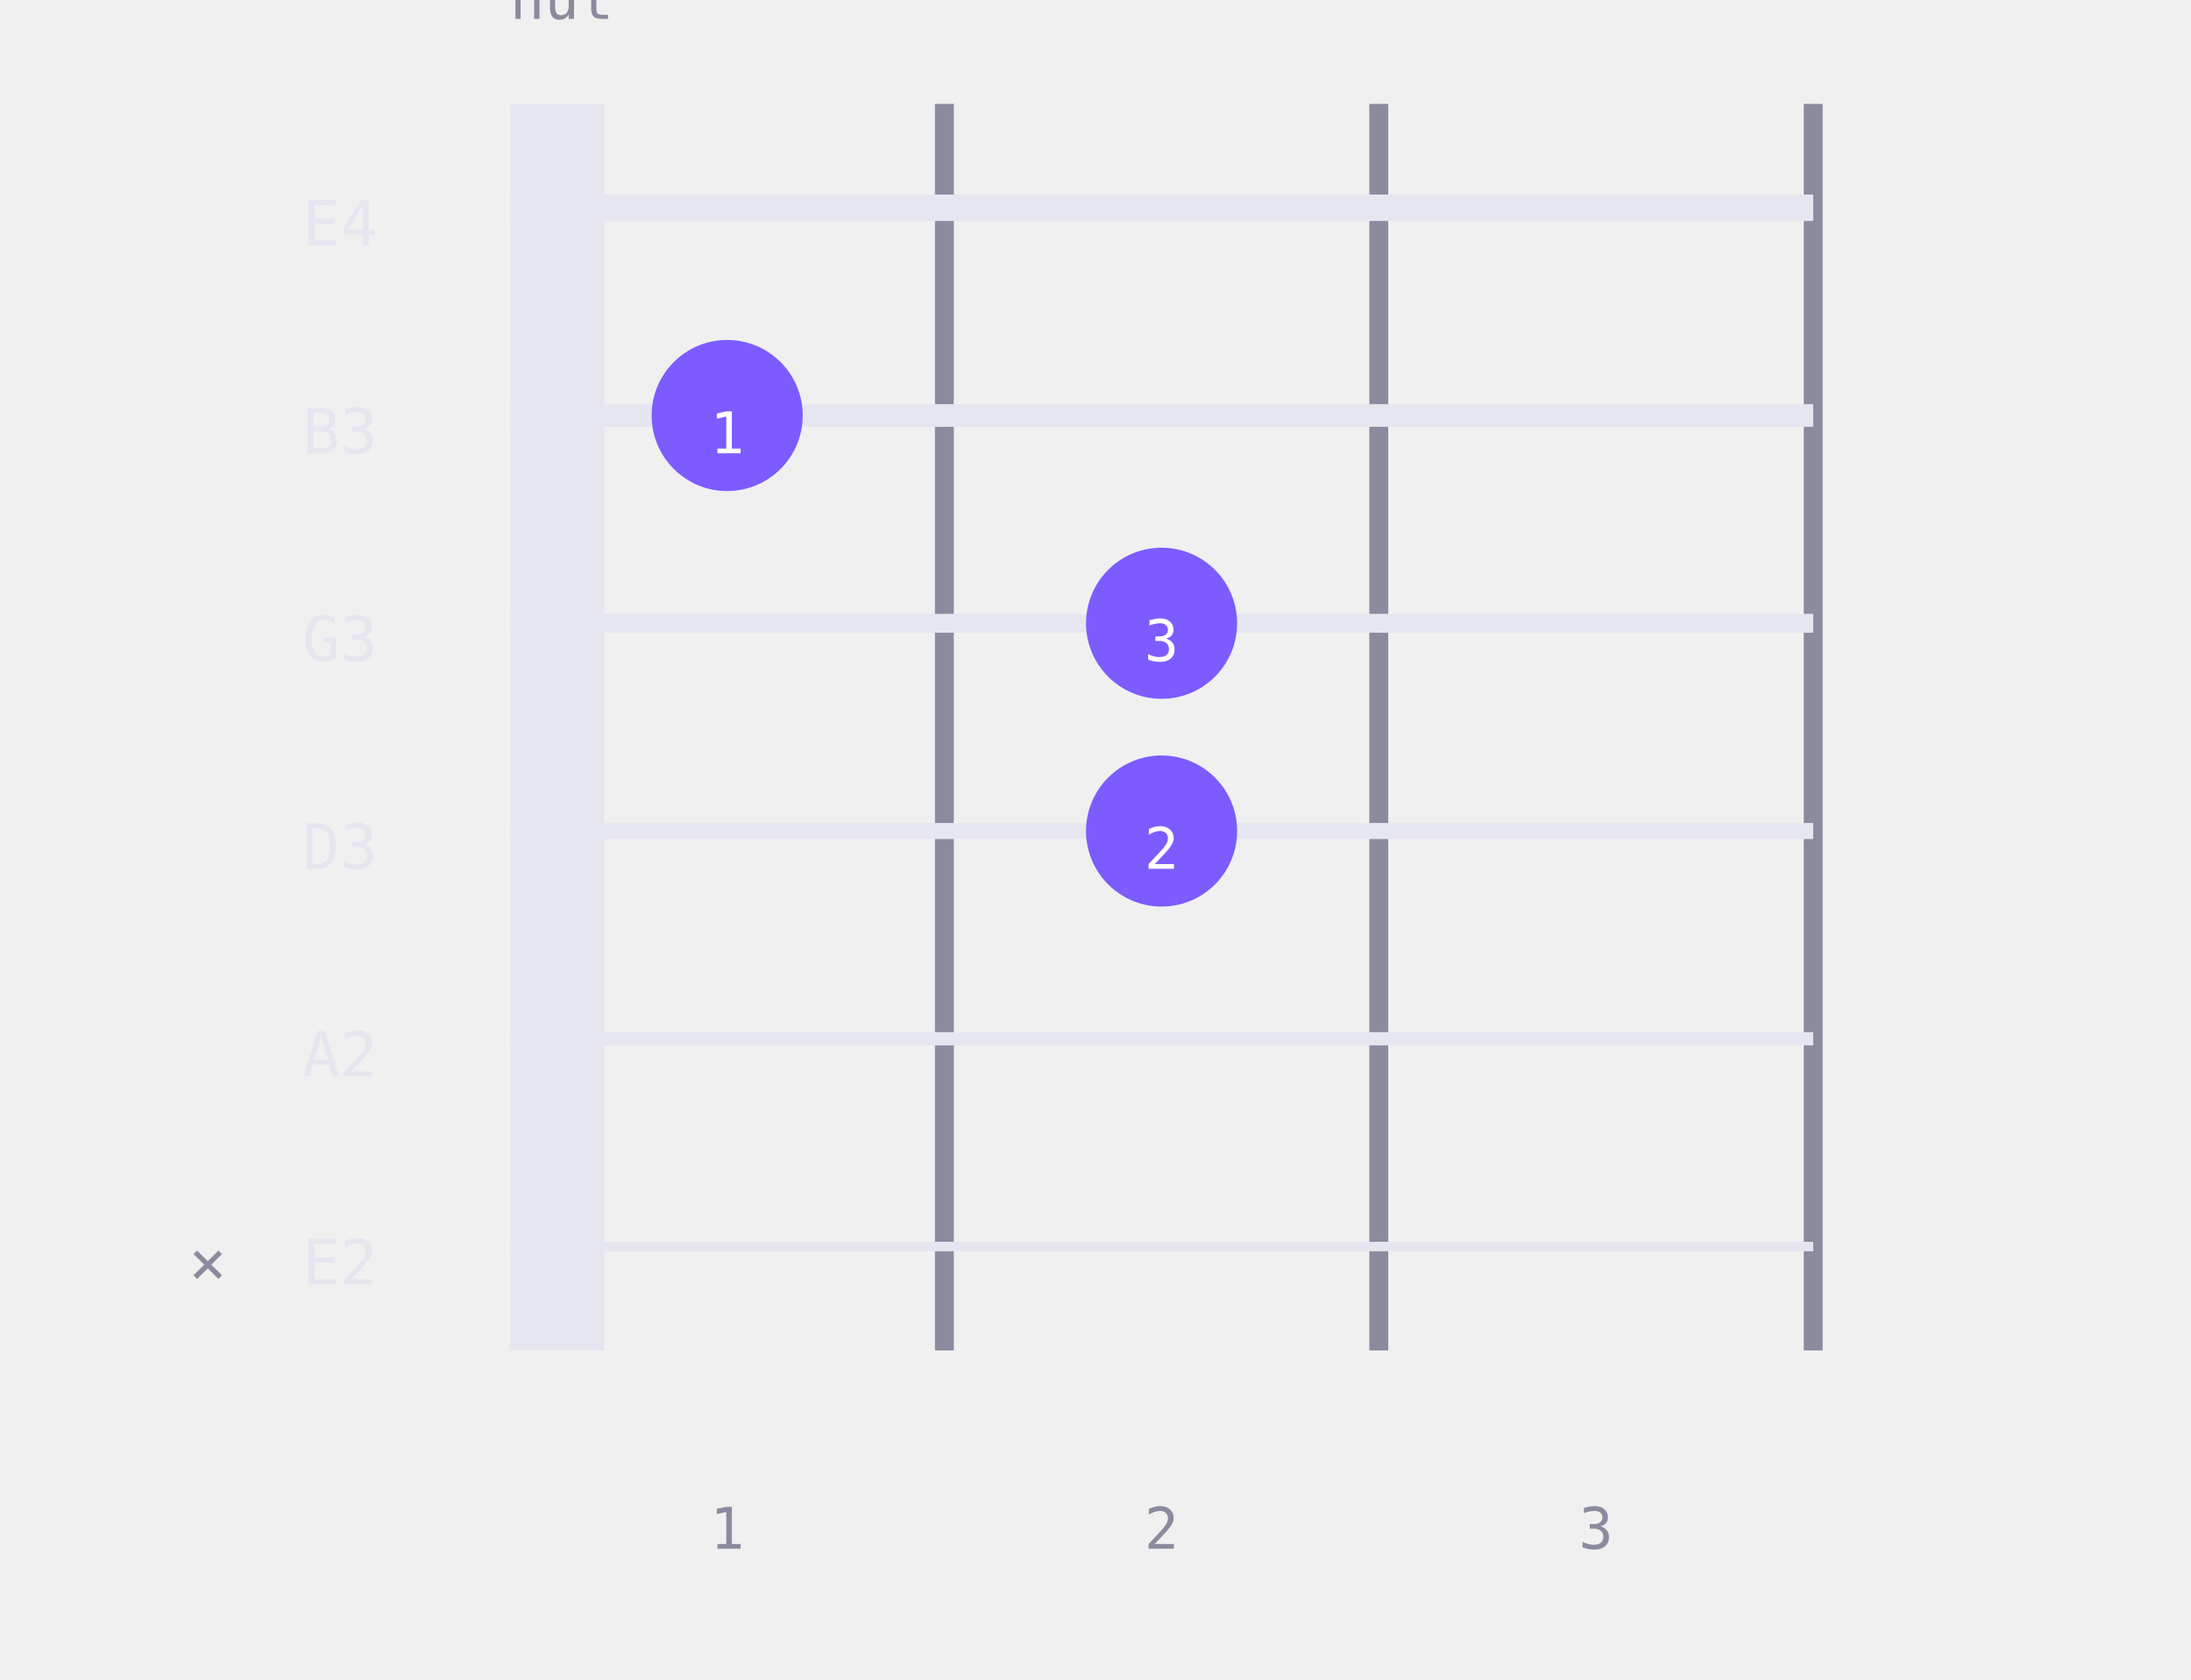
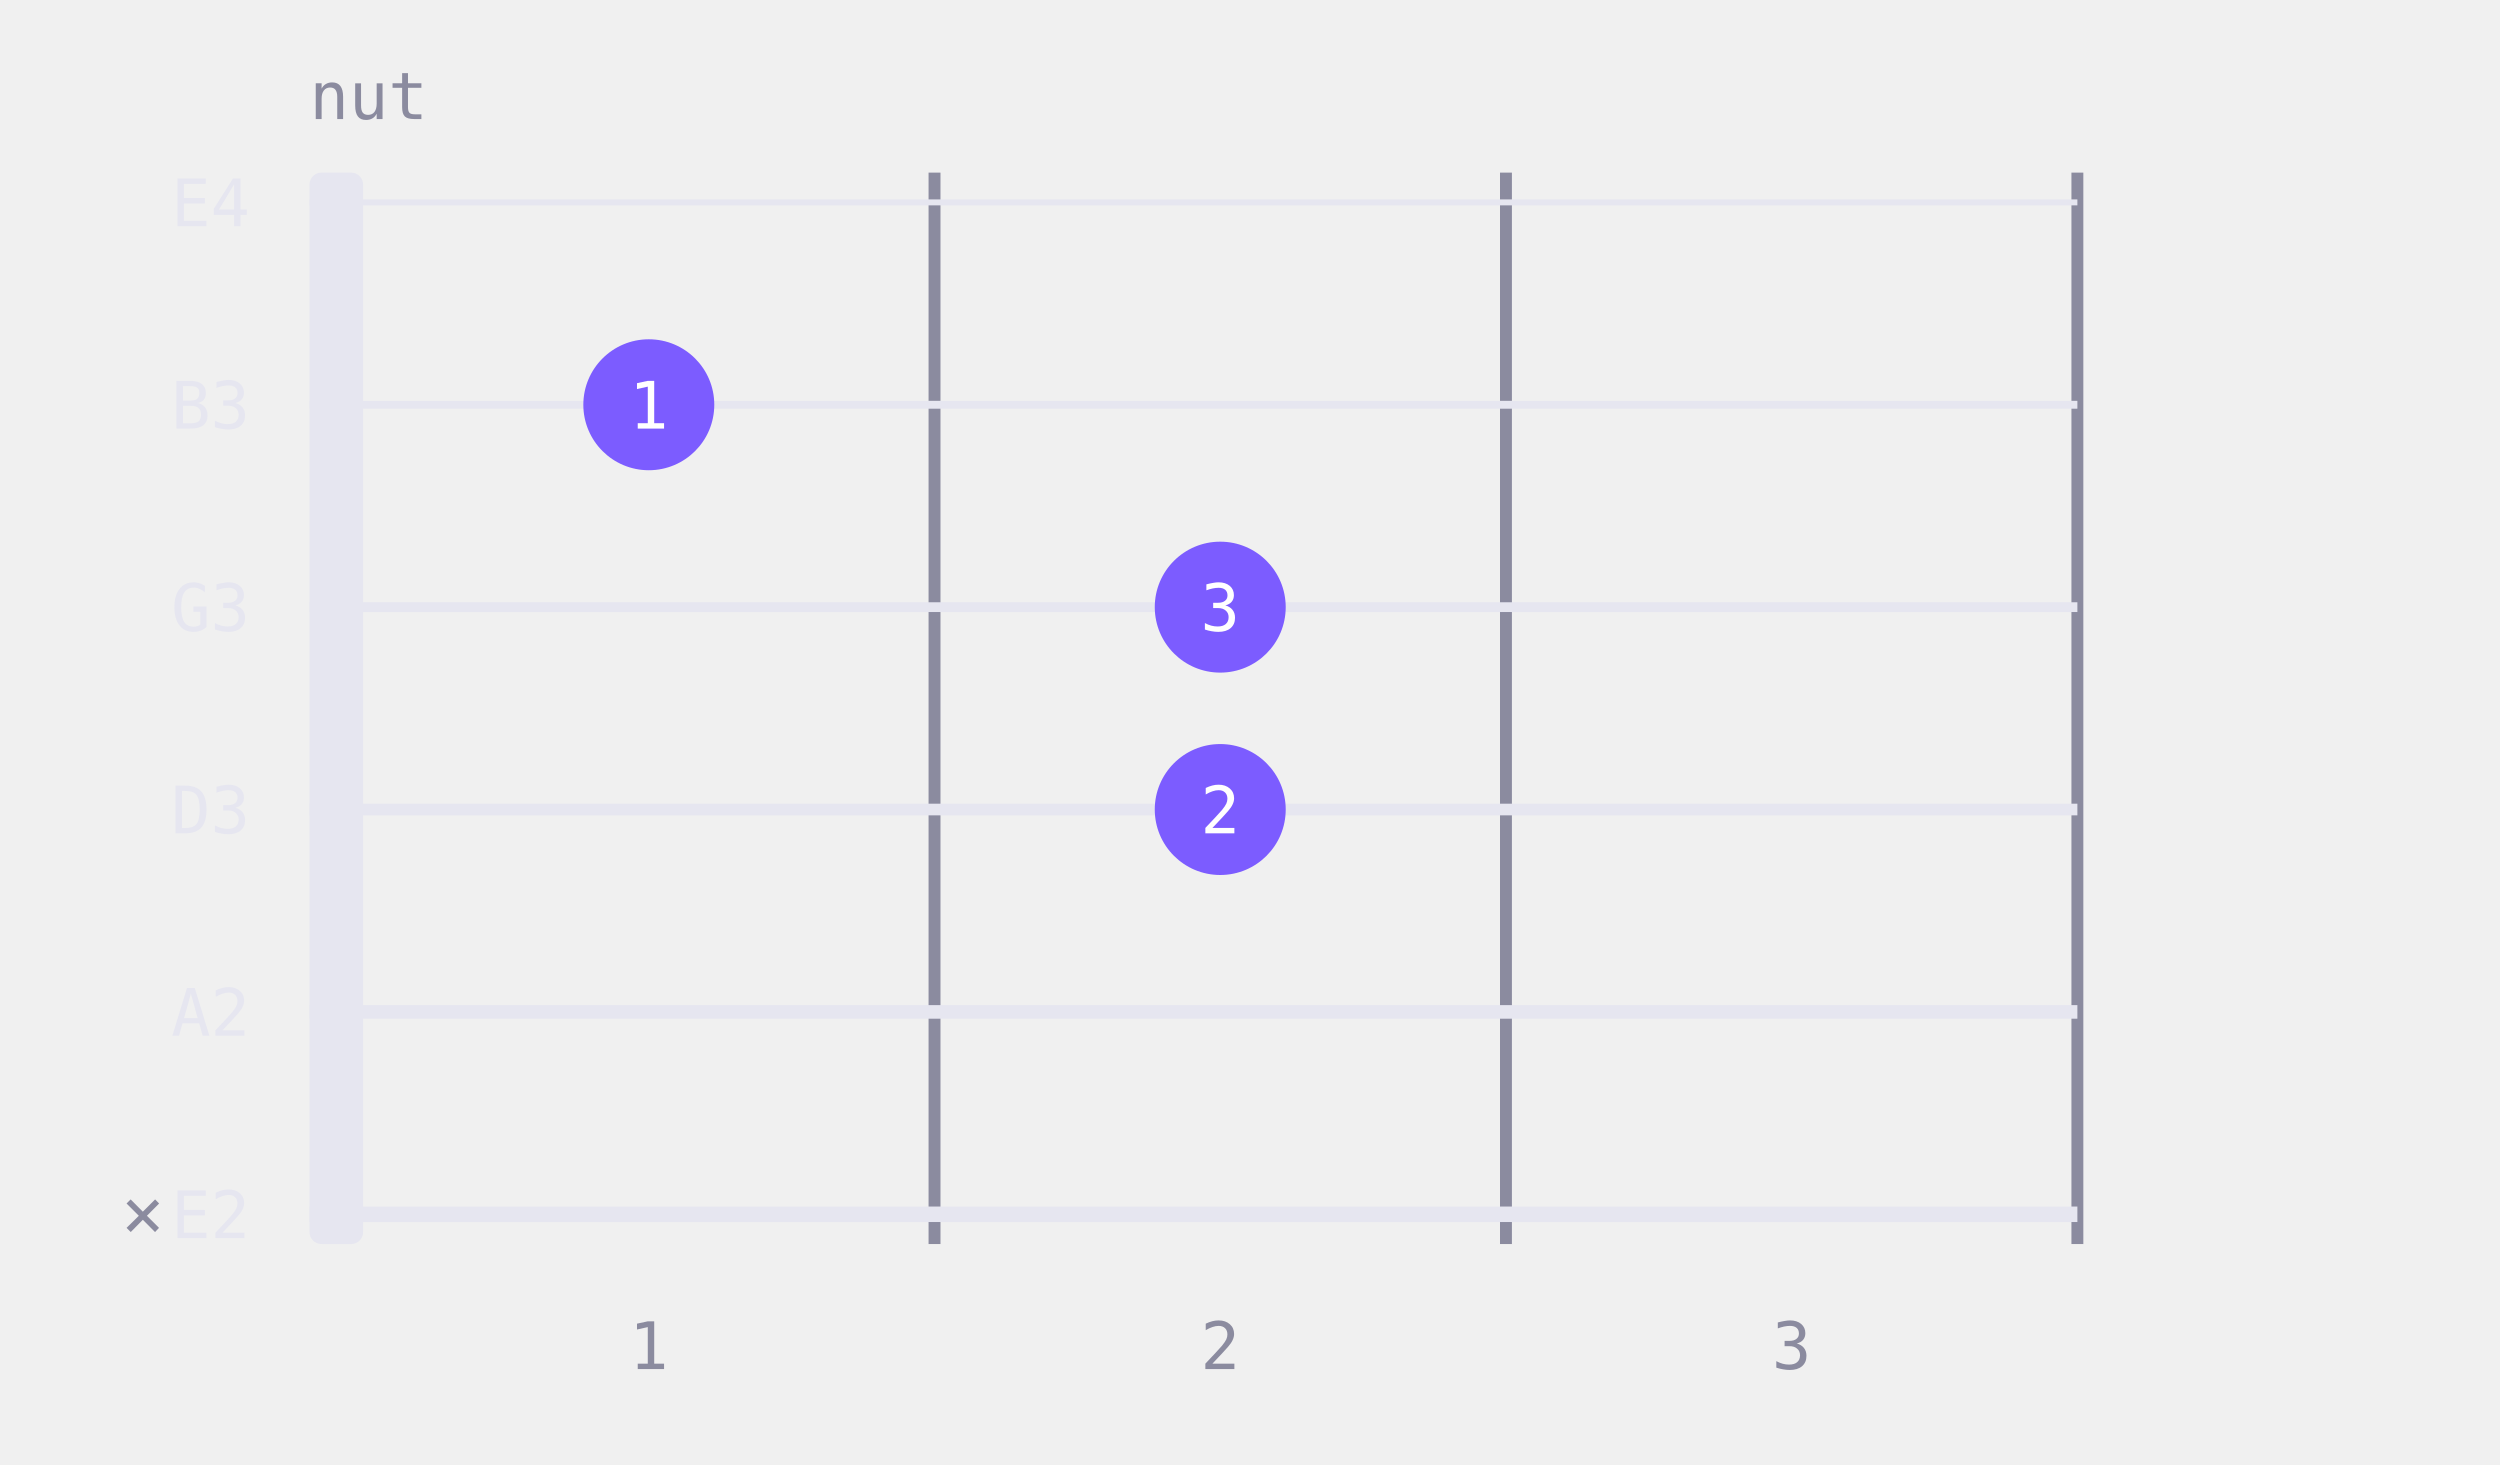
- <svg xmlns="http://www.w3.org/2000/svg" viewBox="0 0 420 322" role="img" aria-label="A minor: first fret of B, second fret of D and G, strum from the A string down" font-family="ui-monospace, SFMono-Regular, Menlo, monospace">
-   <g transform="scale(1.8103)">
-     <rect x="54" y="11" width="10" height="132" fill="#e6e6f0" />
-     <line x1="100" y1="11" x2="100" y2="143" stroke="#8b8b9f" stroke-width="2" />
-     <text x="77.0" y="164" font-size="6.08" fill="#8b8b9f" text-anchor="middle">1</text>
-     <line x1="146" y1="11" x2="146" y2="143" stroke="#8b8b9f" stroke-width="2" />
-     <text x="123.0" y="164" font-size="6.08" fill="#8b8b9f" text-anchor="middle">2</text>
-     <line x1="192" y1="11" x2="192" y2="143" stroke="#8b8b9f" stroke-width="2" />
-     <text x="169.0" y="164" font-size="6.08" fill="#8b8b9f" text-anchor="middle">3</text>
-     <line x1="54" y1="22" x2="192" y2="22" stroke="#e6e6f0" stroke-width="2.8" />
-     <text x="40" y="26" font-size="6.63" fill="#e6e6f0" text-anchor="end">E4</text>
-     <line x1="54" y1="44" x2="192" y2="44" stroke="#e6e6f0" stroke-width="2.4" />
-     <text x="40" y="48" font-size="6.63" fill="#e6e6f0" text-anchor="end">B3</text>
-     <line x1="54" y1="66" x2="192" y2="66" stroke="#e6e6f0" stroke-width="2.0" />
-     <text x="40" y="70" font-size="6.63" fill="#e6e6f0" text-anchor="end">G3</text>
-     <line x1="54" y1="88" x2="192" y2="88" stroke="#e6e6f0" stroke-width="1.7" />
-     <text x="40" y="92" font-size="6.63" fill="#e6e6f0" text-anchor="end">D3</text>
-     <line x1="54" y1="110" x2="192" y2="110" stroke="#e6e6f0" stroke-width="1.4" />
-     <text x="40" y="114" font-size="6.63" fill="#e6e6f0" text-anchor="end">A2</text>
-     <line x1="54" y1="132" x2="192" y2="132" stroke="#e6e6f0" stroke-width="1.0" />
-     <text x="40" y="136" font-size="6.63" fill="#e6e6f0" text-anchor="end">E2</text>
-     <circle cx="77.0" cy="44" r="8" fill="#7c5cff" />
-     <text x="77.0" y="48" font-size="6.08" fill="#fff" text-anchor="middle">1</text>
-     <circle cx="123.0" cy="88" r="8" fill="#7c5cff" />
-     <text x="123.0" y="92" font-size="6.08" fill="#fff" text-anchor="middle">2</text>
-     <circle cx="123.0" cy="66" r="8" fill="#7c5cff" />
-     <text x="123.0" y="70" font-size="6.08" fill="#fff" text-anchor="middle">3</text>
-     <text x="22" y="136" font-size="6.63" fill="#8b8b9f" text-anchor="middle">×</text>
-     <text x="54" y="2" font-size="6.08" fill="#8b8b9f">nut</text>
-   </g>
+ <svg xmlns="http://www.w3.org/2000/svg" viewBox="0 0 420 246" role="img" aria-label="A minor: first fret of B, second fret of D and G, strum from the A string down" font-family="ui-monospace, SFMono-Regular, Menlo, monospace">
+   <text x="52" y="20" font-size="11" fill="#8b8b9f">nut</text>
+   <rect x="52" y="29" width="9" height="180" rx="2" fill="#e6e6f0" />
+   <line x1="157" y1="29" x2="157" y2="209" stroke="#8b8b9f" stroke-width="2" />
+   <text x="109.0" y="230" font-size="11" fill="#8b8b9f" text-anchor="middle">1</text>
+   <line x1="253" y1="29" x2="253" y2="209" stroke="#8b8b9f" stroke-width="2" />
+   <text x="205.0" y="230" font-size="11" fill="#8b8b9f" text-anchor="middle">2</text>
+   <line x1="349" y1="29" x2="349" y2="209" stroke="#8b8b9f" stroke-width="2" />
+   <text x="301.0" y="230" font-size="11" fill="#8b8b9f" text-anchor="middle">3</text>
+   <line x1="52" y1="34" x2="349" y2="34" stroke="#e6e6f0" stroke-width="1.00" />
+   <text x="42" y="38" font-size="11" fill="#e6e6f0" text-anchor="end">E4</text>
+   <line x1="52" y1="68" x2="349" y2="68" stroke="#e6e6f0" stroke-width="1.32" />
+   <text x="42" y="72" font-size="11" fill="#e6e6f0" text-anchor="end">B3</text>
+   <line x1="52" y1="102" x2="349" y2="102" stroke="#e6e6f0" stroke-width="1.64" />
+   <text x="42" y="106" font-size="11" fill="#e6e6f0" text-anchor="end">G3</text>
+   <line x1="52" y1="136" x2="349" y2="136" stroke="#e6e6f0" stroke-width="1.96" />
+   <text x="42" y="140" font-size="11" fill="#e6e6f0" text-anchor="end">D3</text>
+   <line x1="52" y1="170" x2="349" y2="170" stroke="#e6e6f0" stroke-width="2.28" />
+   <text x="42" y="174" font-size="11" fill="#e6e6f0" text-anchor="end">A2</text>
+   <line x1="52" y1="204" x2="349" y2="204" stroke="#e6e6f0" stroke-width="2.60" />
+   <text x="42" y="208" font-size="11" fill="#e6e6f0" text-anchor="end">E2</text>
+   <circle cx="109.0" cy="68" r="11" fill="#7c5cff" />
+   <text x="109.0" y="72" font-size="11" fill="#fff" text-anchor="middle">1</text>
+   <circle cx="205.0" cy="136" r="11" fill="#7c5cff" />
+   <text x="205.0" y="140" font-size="11" fill="#fff" text-anchor="middle">2</text>
+   <circle cx="205.0" cy="102" r="11" fill="#7c5cff" />
+   <text x="205.0" y="106" font-size="11" fill="#fff" text-anchor="middle">3</text>
+   <text x="24" y="208" font-size="12" fill="#8b8b9f" text-anchor="middle">×</text>
</svg>
